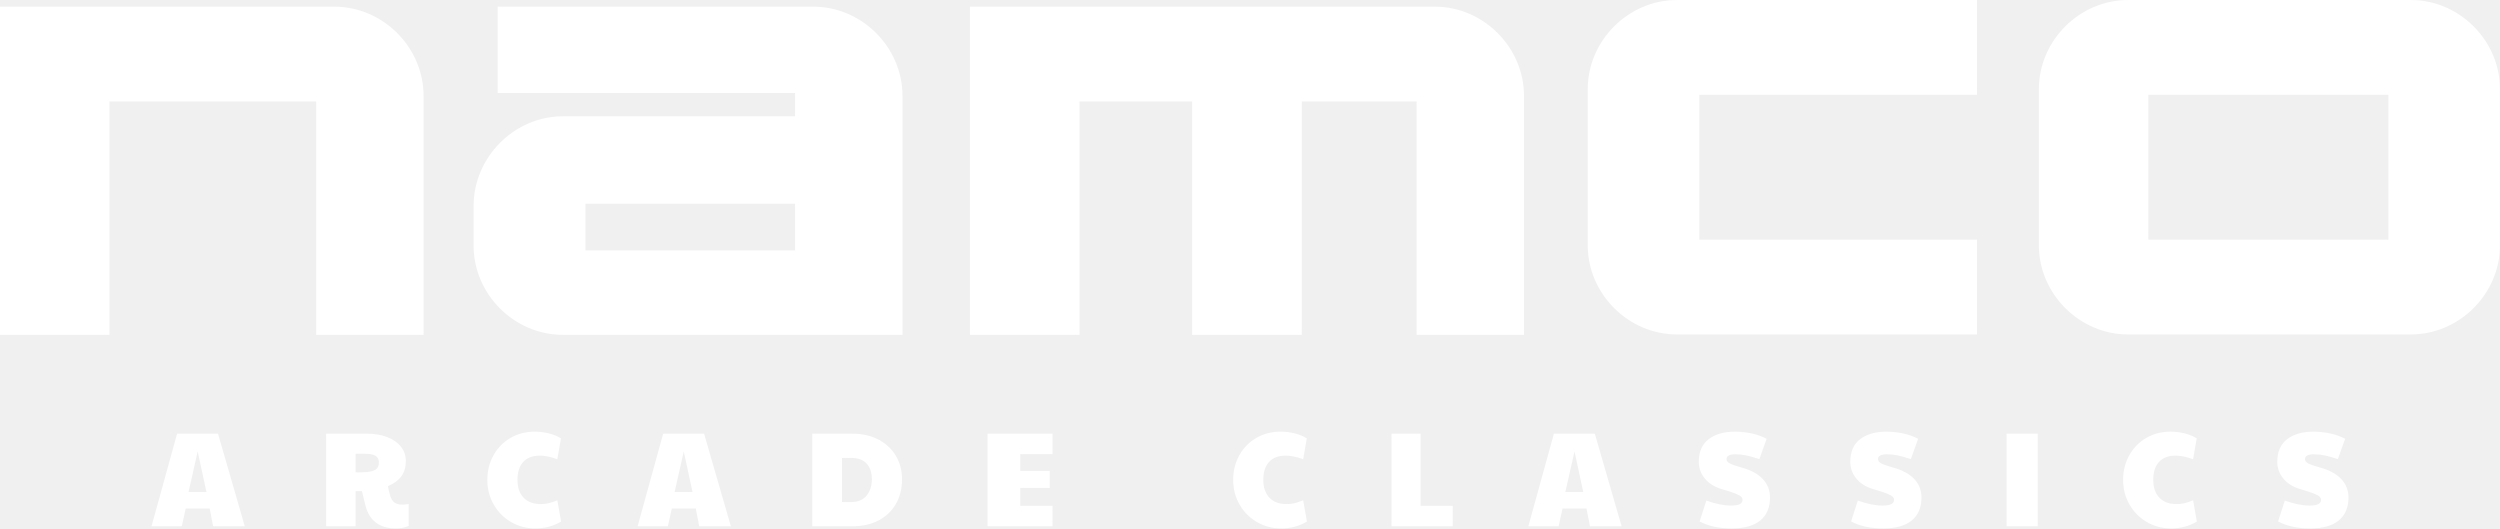
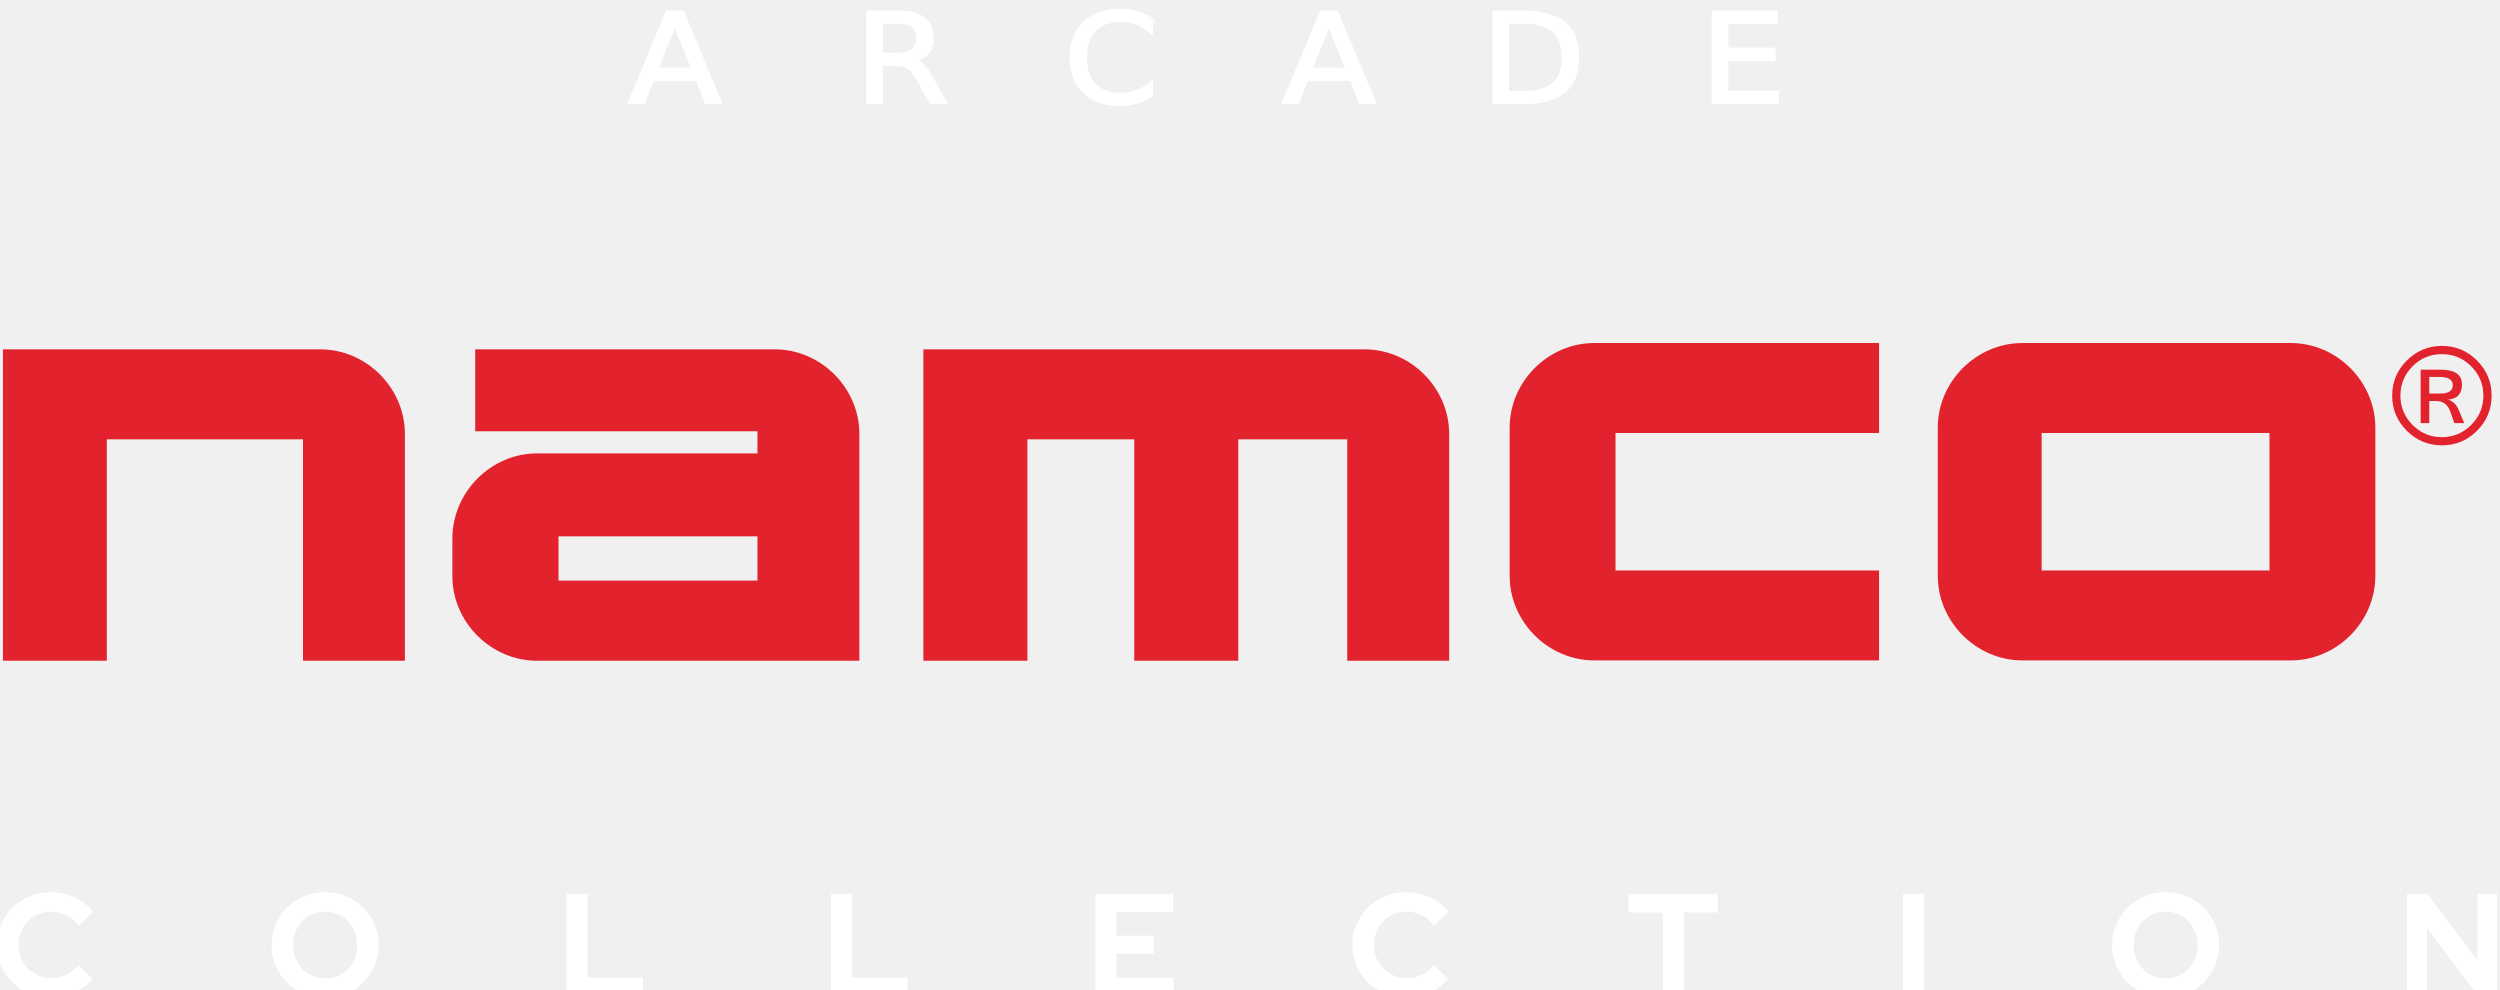
- <svg xmlns="http://www.w3.org/2000/svg" style="isolation:isolate" viewBox="0 0 264 55.804" width="264pt" height="55.804pt">
-   <defs>
-     <clipPath id="_clipPath_QU1vd5FFCmdKNpBzslpL6k2WA9Xzp254">
-       <rect width="264" height="55.804" />
-     </clipPath>
-   </defs>
-   <g clip-path="url(#_clipPath_QU1vd5FFCmdKNpBzslpL6k2WA9Xzp254)">
-     <g>
-       <path d=" M 224.73 0 C 219.591 0 215.304 4.287 215.304 9.426 L 215.304 25.893 C 215.304 31.032 219.591 35.319 224.73 35.319 L 254.574 35.319 C 259.713 35.319 264 31.032 264 25.893 L 264 9.426 C 264 4.287 259.713 0 254.574 0 L 224.73 0 Z  M 226.866 10.014 L 252.218 10.014 L 252.218 25.306 L 226.866 25.306 L 226.866 10.014 Z " fill="rgb(255,255,255)" />
-       <path d=" M 0 0.704 L 0 35.359 L 11.562 35.359 L 11.562 10.717 L 33.389 10.717 L 33.389 35.359 L 44.73 35.359 L 44.73 10.131 C 44.73 4.992 40.442 0.704 35.303 0.704 L 0 0.704 Z " fill="rgb(255,255,255)" />
-       <path d=" M 52.553 0.704 L 52.553 9.818 L 83.961 9.818 L 83.961 12.281 L 59.437 12.281 C 54.298 12.281 50.011 16.608 50.011 21.747 L 50.011 25.933 C 50.011 31.07 54.298 35.359 59.437 35.359 L 83.961 35.359 L 89.084 35.359 L 95.304 35.359 L 95.304 10.131 C 95.304 4.992 91.017 0.704 85.878 0.704 L 52.553 0.704 Z  M 61.822 21.512 L 83.961 21.512 L 83.961 26.441 L 61.822 26.441 L 61.822 21.512 Z " fill="rgb(255,255,255)" />
-       <path d=" M 102.423 0.704 L 102.423 35.359 L 114.001 35.359 L 114.001 10.717 L 125.891 10.717 L 125.891 35.359 L 137.469 35.359 L 137.469 10.717 L 149.593 10.717 L 149.593 35.359 L 160.936 35.359 L 160.936 10.131 C 160.936 4.992 156.648 0.704 151.51 0.704 L 102.423 0.704 Z " fill="rgb(255,255,255)" />
-       <path d=" M 177.09 0 C 171.951 0 167.664 4.287 167.664 9.426 L 167.664 25.893 C 167.664 31.032 171.951 35.319 177.09 35.319 L 208.773 35.319 L 208.773 25.306 L 179.447 25.306 L 179.447 10.014 L 208.773 10.014 L 208.773 0 L 177.09 0 Z " fill="rgb(255,255,255)" />
-       <path d=" M 135.312 55.804 L 135.312 55.804 Q 133.89 55.804 132.732 55.128 L 132.732 55.128 L 132.732 55.128 Q 131.574 54.453 130.899 53.281 L 130.899 53.281 L 130.899 53.281 Q 130.223 52.108 130.223 50.687 L 130.223 50.687 L 130.223 50.687 Q 130.223 49.237 130.877 48.071 L 130.877 48.071 L 130.877 48.071 Q 131.531 46.906 132.668 46.245 L 132.668 46.245 L 132.668 46.245 Q 133.805 45.584 135.227 45.584 L 135.227 45.584 L 135.227 45.584 Q 135.994 45.584 136.733 45.769 L 136.733 45.769 L 136.733 45.769 Q 137.472 45.954 137.998 46.295 L 137.998 46.295 L 137.614 48.498 L 137.614 48.498 Q 136.591 48.114 135.767 48.114 L 135.767 48.114 L 135.767 48.114 Q 134.63 48.114 134.018 48.775 L 134.018 48.775 L 134.018 48.775 Q 133.407 49.436 133.407 50.672 L 133.407 50.672 L 133.407 50.672 Q 133.407 51.881 134.054 52.556 L 134.054 52.556 L 134.054 52.556 Q 134.701 53.231 135.852 53.231 L 135.852 53.231 L 135.852 53.231 Q 136.293 53.231 136.676 53.146 L 136.676 53.146 L 136.676 53.146 Q 137.06 53.06 137.614 52.833 L 137.614 52.833 L 138.012 55.079 L 138.012 55.079 Q 136.776 55.804 135.312 55.804 L 135.312 55.804 Z  M 146.945 55.576 L 146.945 45.797 L 150.015 45.797 L 150.015 53.416 L 153.412 53.416 L 153.412 55.576 L 146.945 55.576 Z  M 161.393 55.576 L 164.093 45.797 L 168.414 45.797 L 171.243 55.576 L 167.902 55.576 L 167.533 53.7 L 165.003 53.7 L 164.591 55.576 L 161.393 55.576 Z  M 165.301 51.952 L 167.192 51.952 L 166.268 47.673 L 165.301 51.952 Z  M 182.862 55.804 L 182.862 55.804 Q 180.857 55.804 179.479 55.064 L 179.479 55.064 L 180.189 52.861 L 180.189 52.861 Q 181.653 53.387 182.805 53.387 L 182.805 53.387 L 182.805 53.387 Q 183.43 53.387 183.721 53.238 L 183.721 53.238 L 183.721 53.238 Q 184.013 53.089 184.013 52.79 L 184.013 52.79 L 184.013 52.79 Q 184.013 52.591 183.857 52.442 L 183.857 52.442 L 183.857 52.442 Q 183.7 52.293 183.231 52.108 L 183.231 52.108 L 183.231 52.108 Q 182.762 51.923 181.824 51.653 L 181.824 51.653 L 181.824 51.653 Q 180.673 51.312 180.033 50.537 L 180.033 50.537 L 180.033 50.537 Q 179.393 49.763 179.393 48.754 L 179.393 48.754 L 179.393 48.754 Q 179.393 47.19 180.424 46.387 L 180.424 46.387 L 180.424 46.387 Q 181.454 45.584 183.203 45.584 L 183.203 45.584 L 183.203 45.584 Q 184.112 45.584 184.994 45.776 L 184.994 45.776 L 184.994 45.776 Q 185.875 45.968 186.557 46.337 L 186.557 46.337 L 185.79 48.484 L 185.79 48.484 Q 184.994 48.214 184.404 48.093 L 184.404 48.093 L 184.404 48.093 Q 183.814 47.972 183.26 47.972 L 183.26 47.972 L 183.26 47.972 Q 182.321 47.972 182.321 48.484 L 182.321 48.484 L 182.321 48.484 Q 182.321 48.739 182.627 48.917 L 182.627 48.917 L 182.627 48.917 Q 182.933 49.095 183.885 49.365 L 183.885 49.365 L 183.885 49.365 Q 185.377 49.763 186.145 50.58 L 186.145 50.58 L 186.145 50.58 Q 186.912 51.397 186.912 52.534 L 186.912 52.534 L 186.912 52.534 Q 186.912 54.112 185.889 54.958 L 185.889 54.958 L 185.889 54.958 Q 184.866 55.804 182.862 55.804 L 182.862 55.804 Z  M 198.858 55.804 L 198.858 55.804 Q 196.854 55.804 195.476 55.064 L 195.476 55.064 L 196.186 52.861 L 196.186 52.861 Q 197.65 53.387 198.801 53.387 L 198.801 53.387 L 198.801 53.387 Q 199.427 53.387 199.718 53.238 L 199.718 53.238 L 199.718 53.238 Q 200.01 53.089 200.01 52.79 L 200.01 52.79 L 200.01 52.79 Q 200.01 52.591 199.853 52.442 L 199.853 52.442 L 199.853 52.442 Q 199.697 52.293 199.228 52.108 L 199.228 52.108 L 199.228 52.108 Q 198.759 51.923 197.821 51.653 L 197.821 51.653 L 197.821 51.653 Q 196.669 51.312 196.03 50.537 L 196.03 50.537 L 196.03 50.537 Q 195.39 49.763 195.39 48.754 L 195.39 48.754 L 195.39 48.754 Q 195.39 47.19 196.421 46.387 L 196.421 46.387 L 196.421 46.387 Q 197.451 45.584 199.199 45.584 L 199.199 45.584 L 199.199 45.584 Q 200.109 45.584 200.99 45.776 L 200.99 45.776 L 200.99 45.776 Q 201.872 45.968 202.554 46.337 L 202.554 46.337 L 201.786 48.484 L 201.786 48.484 Q 200.99 48.214 200.401 48.093 L 200.401 48.093 L 200.401 48.093 Q 199.811 47.972 199.256 47.972 L 199.256 47.972 L 199.256 47.972 Q 198.318 47.972 198.318 48.484 L 198.318 48.484 L 198.318 48.484 Q 198.318 48.739 198.624 48.917 L 198.624 48.917 L 198.624 48.917 Q 198.929 49.095 199.882 49.365 L 199.882 49.365 L 199.882 49.365 Q 201.374 49.763 202.142 50.58 L 202.142 50.58 L 202.142 50.58 Q 202.909 51.397 202.909 52.534 L 202.909 52.534 L 202.909 52.534 Q 202.909 54.112 201.886 54.958 L 201.886 54.958 L 201.886 54.958 Q 200.862 55.804 198.858 55.804 L 198.858 55.804 Z  M 211.899 55.576 L 211.899 45.797 L 215.182 45.797 L 215.182 55.576 L 211.899 55.576 Z  M 229.288 55.804 L 229.288 55.804 Q 227.867 55.804 226.709 55.128 L 226.709 55.128 L 226.709 55.128 Q 225.55 54.453 224.875 53.281 L 224.875 53.281 L 224.875 53.281 Q 224.2 52.108 224.2 50.687 L 224.2 50.687 L 224.2 50.687 Q 224.2 49.237 224.854 48.071 L 224.854 48.071 L 224.854 48.071 Q 225.508 46.906 226.645 46.245 L 226.645 46.245 L 226.645 46.245 Q 227.782 45.584 229.203 45.584 L 229.203 45.584 L 229.203 45.584 Q 229.971 45.584 230.71 45.769 L 230.71 45.769 L 230.71 45.769 Q 231.449 45.954 231.975 46.295 L 231.975 46.295 L 231.591 48.498 L 231.591 48.498 Q 230.568 48.114 229.743 48.114 L 229.743 48.114 L 229.743 48.114 Q 228.606 48.114 227.995 48.775 L 227.995 48.775 L 227.995 48.775 Q 227.384 49.436 227.384 50.672 L 227.384 50.672 L 227.384 50.672 Q 227.384 51.881 228.031 52.556 L 228.031 52.556 L 228.031 52.556 Q 228.677 53.231 229.829 53.231 L 229.829 53.231 L 229.829 53.231 Q 230.269 53.231 230.653 53.146 L 230.653 53.146 L 230.653 53.146 Q 231.037 53.06 231.591 52.833 L 231.591 52.833 L 231.989 55.079 L 231.989 55.079 Q 230.752 55.804 229.288 55.804 L 229.288 55.804 Z  M 243.949 55.804 L 243.949 55.804 Q 241.945 55.804 240.566 55.064 L 240.566 55.064 L 241.277 52.861 L 241.277 52.861 Q 242.741 53.387 243.892 53.387 L 243.892 53.387 L 243.892 53.387 Q 244.518 53.387 244.809 53.238 L 244.809 53.238 L 244.809 53.238 Q 245.1 53.089 245.1 52.79 L 245.1 52.79 L 245.1 52.79 Q 245.1 52.591 244.944 52.442 L 244.944 52.442 L 244.944 52.442 Q 244.788 52.293 244.319 52.108 L 244.319 52.108 L 244.319 52.108 Q 243.85 51.923 242.912 51.653 L 242.912 51.653 L 242.912 51.653 Q 241.76 51.312 241.121 50.537 L 241.121 50.537 L 241.121 50.537 Q 240.481 49.763 240.481 48.754 L 240.481 48.754 L 240.481 48.754 Q 240.481 47.19 241.512 46.387 L 241.512 46.387 L 241.512 46.387 Q 242.542 45.584 244.29 45.584 L 244.29 45.584 L 244.29 45.584 Q 245.2 45.584 246.081 45.776 L 246.081 45.776 L 246.081 45.776 Q 246.962 45.968 247.645 46.337 L 247.645 46.337 L 246.877 48.484 L 246.877 48.484 Q 246.081 48.214 245.491 48.093 L 245.491 48.093 L 245.491 48.093 Q 244.901 47.972 244.347 47.972 L 244.347 47.972 L 244.347 47.972 Q 243.409 47.972 243.409 48.484 L 243.409 48.484 L 243.409 48.484 Q 243.409 48.739 243.715 48.917 L 243.715 48.917 L 243.715 48.917 Q 244.02 49.095 244.973 49.365 L 244.973 49.365 L 244.973 49.365 Q 246.465 49.763 247.232 50.58 L 247.232 50.58 L 247.232 50.58 Q 248 51.397 248 52.534 L 248 52.534 L 248 52.534 Q 248 54.112 246.977 54.958 L 246.977 54.958 L 246.977 54.958 Q 245.953 55.804 243.949 55.804 L 243.949 55.804 Z  M 16 55.576 L 18.701 45.797 L 23.022 45.797 L 25.85 55.576 L 22.51 55.576 L 22.14 53.7 L 19.61 53.7 L 19.198 55.576 L 16 55.576 Z  M 19.909 51.952 L 21.799 51.952 L 20.875 47.673 L 19.909 51.952 Z  M 41.847 55.804 L 41.847 55.804 Q 39.175 55.804 38.578 53.33 L 38.578 53.33 L 38.222 51.866 L 37.554 51.866 L 37.554 55.576 L 34.442 55.576 L 34.442 45.797 L 38.748 45.797 L 38.748 45.797 Q 39.971 45.797 40.902 46.16 L 40.902 46.16 L 40.902 46.16 Q 41.833 46.522 42.344 47.176 L 42.344 47.176 L 42.344 47.176 Q 42.856 47.83 42.856 48.683 L 42.856 48.683 L 42.856 48.683 Q 42.856 49.635 42.394 50.282 L 42.394 50.282 L 42.394 50.282 Q 41.932 50.928 40.966 51.34 L 40.966 51.34 L 40.966 51.34 Q 41.065 51.881 41.193 52.321 L 41.193 52.321 L 41.193 52.321 Q 41.364 52.861 41.662 53.075 L 41.662 53.075 L 41.662 53.075 Q 41.961 53.288 42.529 53.288 L 42.529 53.288 L 42.529 53.288 Q 42.728 53.288 43.155 53.231 L 43.155 53.231 L 43.155 55.548 L 43.155 55.548 Q 42.486 55.804 41.847 55.804 L 41.847 55.804 Z  M 37.554 49.876 L 38.095 49.876 L 38.095 49.876 Q 39.146 49.876 39.58 49.642 L 39.58 49.642 L 39.58 49.642 Q 40.013 49.407 40.013 48.839 L 40.013 48.839 L 40.013 48.839 Q 40.013 48.356 39.658 48.135 L 39.658 48.135 L 39.658 48.135 Q 39.303 47.915 38.535 47.915 L 38.535 47.915 L 37.554 47.915 L 37.554 49.876 Z  M 56.55 55.804 L 56.55 55.804 Q 55.129 55.804 53.97 55.128 L 53.97 55.128 L 53.97 55.128 Q 52.812 54.453 52.137 53.281 L 52.137 53.281 L 52.137 53.281 Q 51.462 52.108 51.462 50.687 L 51.462 50.687 L 51.462 50.687 Q 51.462 49.237 52.116 48.071 L 52.116 48.071 L 52.116 48.071 Q 52.769 46.906 53.907 46.245 L 53.907 46.245 L 53.907 46.245 Q 55.044 45.584 56.465 45.584 L 56.465 45.584 L 56.465 45.584 Q 57.232 45.584 57.972 45.769 L 57.972 45.769 L 57.972 45.769 Q 58.711 45.954 59.237 46.295 L 59.237 46.295 L 58.853 48.498 L 58.853 48.498 Q 57.829 48.114 57.005 48.114 L 57.005 48.114 L 57.005 48.114 Q 55.868 48.114 55.257 48.775 L 55.257 48.775 L 55.257 48.775 Q 54.646 49.436 54.646 50.672 L 54.646 50.672 L 54.646 50.672 Q 54.646 51.881 55.292 52.556 L 55.292 52.556 L 55.292 52.556 Q 55.939 53.231 57.09 53.231 L 57.09 53.231 L 57.09 53.231 Q 57.531 53.231 57.915 53.146 L 57.915 53.146 L 57.915 53.146 Q 58.299 53.06 58.853 52.833 L 58.853 52.833 L 59.251 55.079 L 59.251 55.079 Q 58.014 55.804 56.55 55.804 L 56.55 55.804 Z  M 67.331 55.576 L 70.031 45.797 L 74.352 45.797 L 77.181 55.576 L 73.84 55.576 L 73.471 53.7 L 70.941 53.7 L 70.529 55.576 L 67.331 55.576 Z  M 71.239 51.952 L 73.13 51.952 L 72.206 47.673 L 71.239 51.952 Z  M 85.772 55.576 L 85.772 45.797 L 90.022 45.797 L 90.022 45.797 Q 91.557 45.797 92.744 46.408 L 92.744 46.408 L 92.744 46.408 Q 93.931 47.02 94.592 48.114 L 94.592 48.114 L 94.592 48.114 Q 95.253 49.208 95.253 50.616 L 95.253 50.616 L 95.253 50.616 Q 95.253 52.094 94.606 53.217 L 94.606 53.217 L 94.606 53.217 Q 93.959 54.34 92.772 54.958 L 92.772 54.958 L 92.772 54.958 Q 91.586 55.576 90.022 55.576 L 90.022 55.576 L 85.772 55.576 Z  M 88.913 53.018 L 89.88 53.018 L 89.88 53.018 Q 90.946 53.018 91.507 52.343 L 91.507 52.343 L 91.507 52.343 Q 92.069 51.667 92.069 50.587 L 92.069 50.587 L 92.069 50.587 Q 92.069 49.564 91.522 48.96 L 91.522 48.96 L 91.522 48.96 Q 90.974 48.356 89.88 48.356 L 89.88 48.356 L 88.913 48.356 L 88.913 53.018 Z  M 104.285 55.576 L 104.285 45.797 L 111.15 45.797 L 111.15 47.958 L 107.739 47.958 L 107.739 49.734 L 110.851 49.734 L 110.851 51.525 L 107.739 51.525 L 107.739 53.416 L 111.15 53.416 L 111.15 55.576 L 104.285 55.576 Z " fill="rgb(255,255,255)" />
-     </g>
+ <svg xmlns="http://www.w3.org/2000/svg" version="1.1" id="svg103" style="fill:none">
+   <defs id="defs107" />
+   <path d="m 14.736,197.475 c -1.487,0.68 -3.016,1.02 -4.589,1.02 -1.515,0 -2.93,-0.272 -4.244,-0.816 -1.314,-0.544 -2.451,-1.282 -3.41,-2.214 -0.959,-0.932 -1.712,-2.039 -2.259,-3.321 -0.547,-1.282 -0.82,-2.661 -0.82,-4.136 0,-1.476 0.278,-2.86 0.834,-4.151 0.556,-1.292 1.314,-2.403 2.273,-3.336 0.959,-0.932 2.096,-1.67 3.41,-2.214 1.314,-0.544 2.719,-0.816 4.215,-0.816 1.611,0 3.175,0.345 4.69,1.034 1.515,0.689 2.743,1.617 3.683,2.782 l -2.82,2.826 c -0.71,-0.893 -1.544,-1.578 -2.503,-2.054 -0.959,-0.476 -1.976,-0.714 -3.05,-0.714 -0.902,0 -1.75,0.17 -2.547,0.51 -0.796,0.34 -1.482,0.806 -2.057,1.398 -0.575,0.592 -1.026,1.291 -1.352,2.097 -0.326,0.806 -0.489,1.685 -0.489,2.636 0,0.932 0.168,1.801 0.504,2.607 0.336,0.806 0.796,1.5 1.381,2.083 0.585,0.583 1.276,1.044 2.072,1.384 0.796,0.34 1.664,0.51 2.604,0.51 1.055,0 2.043,-0.223 2.964,-0.67 0.921,-0.447 1.736,-1.088 2.446,-1.923 l 2.733,2.738 c -0.959,1.146 -2.182,2.059 -3.669,2.738 z m 54.138,0.233 c -1.304,0.544 -2.705,0.816 -4.201,0.816 -1.477,0 -2.868,-0.272 -4.172,-0.816 -1.305,-0.544 -2.431,-1.287 -3.381,-2.229 -0.95,-0.942 -1.702,-2.059 -2.259,-3.35 -0.556,-1.292 -0.834,-2.666 -0.834,-4.122 0,-1.457 0.278,-2.831 0.834,-4.122 0.556,-1.291 1.309,-2.408 2.259,-3.35 0.95,-0.942 2.077,-1.685 3.381,-2.229 1.304,-0.544 2.695,-0.816 4.172,-0.816 1.496,0 2.897,0.272 4.201,0.816 1.304,0.544 2.431,1.287 3.381,2.229 0.95,0.942 1.702,2.059 2.259,3.35 0.556,1.292 0.834,2.666 0.834,4.122 0,1.456 -0.278,2.83 -0.834,4.122 -0.556,1.291 -1.309,2.408 -2.259,3.35 -0.95,0.942 -2.077,1.685 -3.381,2.229 z m -4.201,-3.059 c -0.902,0 -1.741,-0.17 -2.518,-0.51 -0.777,-0.34 -1.448,-0.806 -2.014,-1.398 -0.566,-0.592 -1.012,-1.296 -1.338,-2.112 -0.326,-0.816 -0.489,-1.69 -0.489,-2.622 0,-0.952 0.163,-1.83 0.489,-2.636 0.326,-0.806 0.772,-1.505 1.338,-2.097 0.566,-0.592 1.237,-1.058 2.014,-1.398 0.777,-0.34 1.616,-0.51 2.518,-0.51 0.902,0 1.746,0.17 2.532,0.51 0.786,0.34 1.463,0.806 2.029,1.398 0.566,0.592 1.012,1.291 1.338,2.097 0.326,0.806 0.489,1.685 0.489,2.636 0,0.932 -0.163,1.806 -0.489,2.622 -0.326,0.816 -0.772,1.52 -1.338,2.112 -0.566,0.592 -1.242,1.058 -2.029,1.398 -0.786,0.34 -1.631,0.51 -2.532,0.51 z m 63.245,-0.175 v 3.729 h -15.192 v -20.392 h 4.172 v 16.663 z m 52.6,3.729 v -3.729 h -11.021 v -16.663 h -4.172 V 198.203 Z m 53.001,-3.671 v 3.671 h -15.595 v -20.392 h 15.48 v 3.67 h -11.308 v 4.661 h 7.453 v 3.554 h -7.453 v 4.836 z m 46.269,3.962 c 1.572,0 3.103,-0.34 4.589,-1.02 1.487,-0.68 2.709,-1.593 3.67,-2.738 l -2.734,-2.738 c -0.71,0.835 -1.524,1.476 -2.446,1.923 -0.92,0.447 -1.908,0.67 -2.963,0.67 -0.94,0 -1.809,-0.17 -2.604,-0.51 -0.796,-0.34 -1.487,-0.801 -2.071,-1.384 -0.585,-0.583 -1.047,-1.277 -1.382,-2.083 -0.335,-0.806 -0.504,-1.675 -0.504,-2.607 0,-0.952 0.163,-1.83 0.49,-2.636 0.325,-0.806 0.776,-1.505 1.352,-2.097 0.575,-0.592 1.261,-1.058 2.057,-1.398 0.796,-0.34 1.644,-0.51 2.546,-0.51 1.074,0 2.091,0.238 3.05,0.714 0.959,0.476 1.794,1.16 2.503,2.054 l 2.821,-2.826 c -0.94,-1.165 -2.168,-2.092 -3.683,-2.782 -1.516,-0.689 -3.079,-1.034 -4.69,-1.034 -1.497,0 -2.901,0.272 -4.215,0.816 -1.314,0.544 -2.451,1.282 -3.41,2.214 -0.96,0.932 -1.717,2.044 -2.274,3.336 -0.556,1.292 -0.834,2.675 -0.834,4.151 0,1.476 0.273,2.855 0.82,4.136 0.547,1.282 1.299,2.389 2.258,3.321 0.96,0.932 2.096,1.67 3.41,2.214 1.314,0.544 2.729,0.816 4.245,0.816 z m 55.188,-16.954 V 198.203 h -4.172 v -16.663 h -6.791 v -3.729 h 17.724 v 3.729 z m 47.794,-3.729 h -4.172 V 198.203 h 4.172 z m 52.254,19.896 c -1.304,0.544 -2.705,0.816 -4.2,0.816 -1.477,0 -2.868,-0.272 -4.173,-0.816 -1.304,-0.544 -2.431,-1.287 -3.38,-2.229 -0.95,-0.942 -1.702,-2.059 -2.259,-3.35 -0.557,-1.292 -0.835,-2.666 -0.835,-4.122 0,-1.457 0.278,-2.831 0.835,-4.122 0.557,-1.291 1.309,-2.408 2.259,-3.35 0.949,-0.942 2.076,-1.685 3.38,-2.229 1.305,-0.544 2.696,-0.816 4.173,-0.816 1.496,0 2.896,0.272 4.2,0.816 1.304,0.544 2.431,1.287 3.381,2.229 0.949,0.942 1.702,2.059 2.259,3.35 0.556,1.292 0.834,2.666 0.834,4.122 0,1.456 -0.278,2.83 -0.834,4.122 -0.557,1.291 -1.31,2.408 -2.259,3.35 -0.95,0.942 -2.077,1.685 -3.381,2.229 z m -4.2,-3.059 c -0.902,0 -1.741,-0.17 -2.518,-0.51 -0.777,-0.34 -1.449,-0.806 -2.014,-1.398 -0.567,-0.592 -1.012,-1.296 -1.339,-2.112 -0.325,-0.816 -0.489,-1.69 -0.489,-2.622 0,-0.952 0.163,-1.83 0.489,-2.636 0.327,-0.806 0.772,-1.505 1.339,-2.097 0.565,-0.592 1.237,-1.058 2.014,-1.398 0.777,-0.34 1.616,-0.51 2.518,-0.51 0.901,0 1.746,0.17 2.531,0.51 0.787,0.34 1.462,0.806 2.029,1.398 0.565,0.592 1.012,1.291 1.337,2.097 0.327,0.806 0.49,1.685 0.49,2.636 0,0.932 -0.163,1.806 -0.49,2.622 -0.325,0.816 -0.772,1.52 -1.337,2.112 -0.567,0.592 -1.242,1.058 -2.029,1.398 -0.786,0.34 -1.631,0.51 -2.531,0.51 z m 51.994,-10.079 V 198.203 h -3.942 v -20.392 h 3.971 l 10.013,13.196 v -13.196 h 3.913 V 198.203 h -3.683 z" id="path89" style="clip-rule:evenodd;fill:#ffffff;fill-rule:evenodd;stroke-width:1.237" />
+   <path d="m 402.358,68.242 c -9.187,0 -16.853,7.666 -16.853,16.852 v 29.439 c 0,9.187 7.667,16.852 16.853,16.852 h 53.354 c 9.187,0 16.852,-7.666 16.852,-16.852 V 85.094 c 0,-9.187 -7.665,-16.852 -16.852,-16.852 z m 3.818,17.901 h 45.322 v 27.341 h -45.322 z" id="path91" style="fill:#e2232e;stroke-width:1.154" />
+   <path d="M 0.586,69.5 V 131.455 H 21.256 V 87.401 h 39.023 V 131.455 H 80.554 V 86.352 c 0,-9.187 -7.666,-16.852 -16.852,-16.852 z" id="path93" style="fill:#e2232e;stroke-width:1.154" />
+   <path d="m 94.539,69.5 v 16.293 h 56.152 v 4.405 h -43.844 c -9.187,0 -16.852,7.736 -16.852,16.922 v 7.482 c 0,9.187 7.666,16.852 16.852,16.852 h 43.844 9.16 11.119 V 86.352 c 0,-9.187 -7.665,-16.852 -16.852,-16.852 z M 111.112,106.701 h 39.579 v 8.811 H 111.112 Z" id="path95" style="fill:#e2232e;stroke-width:1.154" />
+   <path d="M 183.697,69.5 V 131.455 H 204.396 V 87.401 h 21.257 V 131.455 H 246.351 V 87.401 h 21.677 V 131.455 H 288.307 V 86.352 c 0,-9.187 -7.665,-16.852 -16.852,-16.852 z" id="path97" style="fill:#e2232e;stroke-width:1.154" />
+   <path d="m 317.186,68.242 c -9.187,0 -16.852,7.666 -16.852,16.852 v 29.439 c 0,9.187 7.665,16.852 16.852,16.852 h 56.642 V 113.484 H 321.4 V 86.143 h 52.428 V 68.242 Z" id="path99" style="fill:#e2232e;stroke-width:1.154" />
+   <path d="m 485.819,68.814 c 2.702,2.3e-5 5.021,0.968 6.963,2.904 1.94,1.936 2.911,4.263 2.911,6.982 0,2.718 -0.966,5.048 -2.898,6.988 -1.932,1.94 -4.256,2.911 -6.975,2.911 -2.727,0 -5.061,-0.968 -7.001,-2.904 -1.941,-1.936 -2.911,-4.268 -2.911,-6.995 0,-2.727 0.972,-5.057 2.916,-6.988 1.946,-1.932 4.277,-2.898 6.995,-2.898 z m -0.025,18.159 c 2.263,0 4.207,-0.811 5.827,-2.432 1.621,-1.621 2.433,-3.568 2.433,-5.841 0,-2.273 -0.809,-4.215 -2.426,-5.828 -1.617,-1.613 -3.562,-2.419 -5.834,-2.419 -2.274,1e-5 -4.216,0.806 -5.828,2.419 -1.613,1.613 -2.419,3.555 -2.419,5.828 0,2.273 0.806,4.22 2.419,5.841 1.612,1.621 3.555,2.432 5.828,2.432 z m 4.457,-2.793 h -1.967 l -0.826,-2.321 c -0.497,-1.39 -1.437,-2.085 -2.818,-2.085 h -1.35 v 4.405 h -1.717 v -10.633 h 3.999 c 2.814,2e-5 4.222,0.975 4.222,2.924 0,1.879 -0.922,2.889 -2.766,3.029 0.944,0.288 1.642,0.962 2.097,2.019 z m -6.961,-5.887 h 2.15 c 1.687,0 2.531,-0.555 2.531,-1.665 0,-1.093 -0.87,-1.639 -2.609,-1.639 h -2.072 z" id="path101" style="fill:#e2232e;stroke-width:1.154" />
+   <g id="g48" transform="matrix(0.9261741,0,0,0.9261741,43.15458,-109.6344)">
+     <path d="m 98.369,123.564 -3.912,9.676 h 7.838 z m -1.627,-2.592 h 3.269 l 8.123,19.444 h -2.998 l -1.942,-4.988 h -9.608 l -1.942,4.988 h -3.041 z" style="font-style:normal;font-weight:normal;font-size:40px;line-height:125%;font-family:sans-serif;letter-spacing:0px;word-spacing:0px;fill:#ffffff;fill-opacity:1;stroke:#ffffff;stroke-width:0.698;stroke-linecap:butt;stroke-linejoin:miter;stroke-miterlimit:4;stroke-dasharray:none;stroke-opacity:1" id="path36" />
+     <path d="m 149.941,131.3 q 0.928,0.287 1.799,1.224 0.885,0.938 1.77,2.579 l 2.927,5.313 h -3.098 l -2.727,-4.988 q -1.056,-1.953 -2.056,-2.592 -0.985,-0.638 -2.698,-0.638 h -3.141 v 8.218 h -2.884 v -19.444 h 6.51 q 3.655,0 5.454,1.393 1.799,1.393 1.799,4.207 0,1.836 -0.942,3.047 -0.928,1.211 -2.712,1.68 z m -7.224,-8.166 v 6.902 h 3.626 q 2.084,0 3.141,-0.873 1.071,-0.886 1.071,-2.592 0,-1.706 -1.071,-2.566 -1.056,-0.873 -3.141,-0.873 z" style="font-style:normal;font-weight:normal;font-size:40px;line-height:125%;font-family:sans-serif;letter-spacing:0px;word-spacing:0px;fill:#ffffff;fill-opacity:1;stroke:#ffffff;stroke-width:0.698;stroke-linecap:butt;stroke-linejoin:miter;stroke-miterlimit:4;stroke-dasharray:none;stroke-opacity:1" id="path38" />
+     <path d="m 200.697,122.471 v 2.774 q -1.456,-1.237 -3.112,-1.849 -1.642,-0.612 -3.498,-0.612 -3.655,0 -5.596,2.045 -1.942,2.032 -1.942,5.886 0,3.842 1.942,5.886 1.942,2.032 5.596,2.032 1.856,0 3.498,-0.612 1.656,-0.612 3.112,-1.849 v 2.748 q -1.513,0.938 -3.212,1.407 -1.685,0.469 -3.569,0.469 -4.84,0 -7.624,-2.696 -2.784,-2.709 -2.784,-7.384 0,-4.688 2.784,-7.384 2.784,-2.709 7.624,-2.709 1.913,0 3.598,0.469 1.699,0.456 3.184,1.38 z" style="font-style:normal;font-weight:normal;font-size:40px;line-height:125%;font-family:sans-serif;letter-spacing:0px;word-spacing:0px;fill:#ffffff;fill-opacity:1;stroke:#ffffff;stroke-width:0.698;stroke-linecap:butt;stroke-linejoin:miter;stroke-miterlimit:4;stroke-dasharray:none;stroke-opacity:1" id="path40-3" />
+     <path d="m 238.863,123.564 -3.912,9.676 h 7.838 z m -1.627,-2.592 h 3.269 l 8.123,19.444 h -2.998 l -1.942,-4.988 h -9.608 l -1.942,4.988 h -3.041 z" style="font-style:normal;font-weight:normal;font-size:40px;line-height:125%;font-family:sans-serif;letter-spacing:0px;word-spacing:0px;fill:#ffffff;fill-opacity:1;stroke:#ffffff;stroke-width:0.698;stroke-linecap:butt;stroke-linejoin:miter;stroke-miterlimit:4;stroke-dasharray:none;stroke-opacity:1" id="path42" />
+     <path d="m 277.211,123.135 v 15.12 h 3.483 q 4.411,0 6.453,-1.823 2.056,-1.823 2.056,-5.756 0,-3.907 -2.056,-5.717 -2.042,-1.823 -6.453,-1.823 z m -2.884,-2.162 h 5.925 q 6.196,0 9.094,2.357 2.898,2.344 2.898,7.345 0,5.027 -2.912,7.384 -2.912,2.357 -9.08,2.357 h -5.925 z" style="font-style:normal;font-weight:normal;font-size:40px;line-height:125%;font-family:sans-serif;letter-spacing:0px;word-spacing:0px;fill:#ffffff;fill-opacity:1;stroke:#ffffff;stroke-width:0.698;stroke-linecap:butt;stroke-linejoin:miter;stroke-miterlimit:4;stroke-dasharray:none;stroke-opacity:1" id="path44" />
+     <path d="m 321.429,120.973 h 13.477 v 2.214 h -10.593 v 5.756 h 10.15 v 2.214 h -10.15 v 7.046 h 10.85 v 2.214 h -13.734 z" style="font-style:normal;font-weight:normal;font-size:40px;line-height:125%;font-family:sans-serif;letter-spacing:0px;word-spacing:0px;fill:#ffffff;fill-opacity:1;stroke:#ffffff;stroke-width:0.698;stroke-linecap:butt;stroke-linejoin:miter;stroke-miterlimit:4;stroke-dasharray:none;stroke-opacity:1" id="path46" />
  </g>
</svg>
